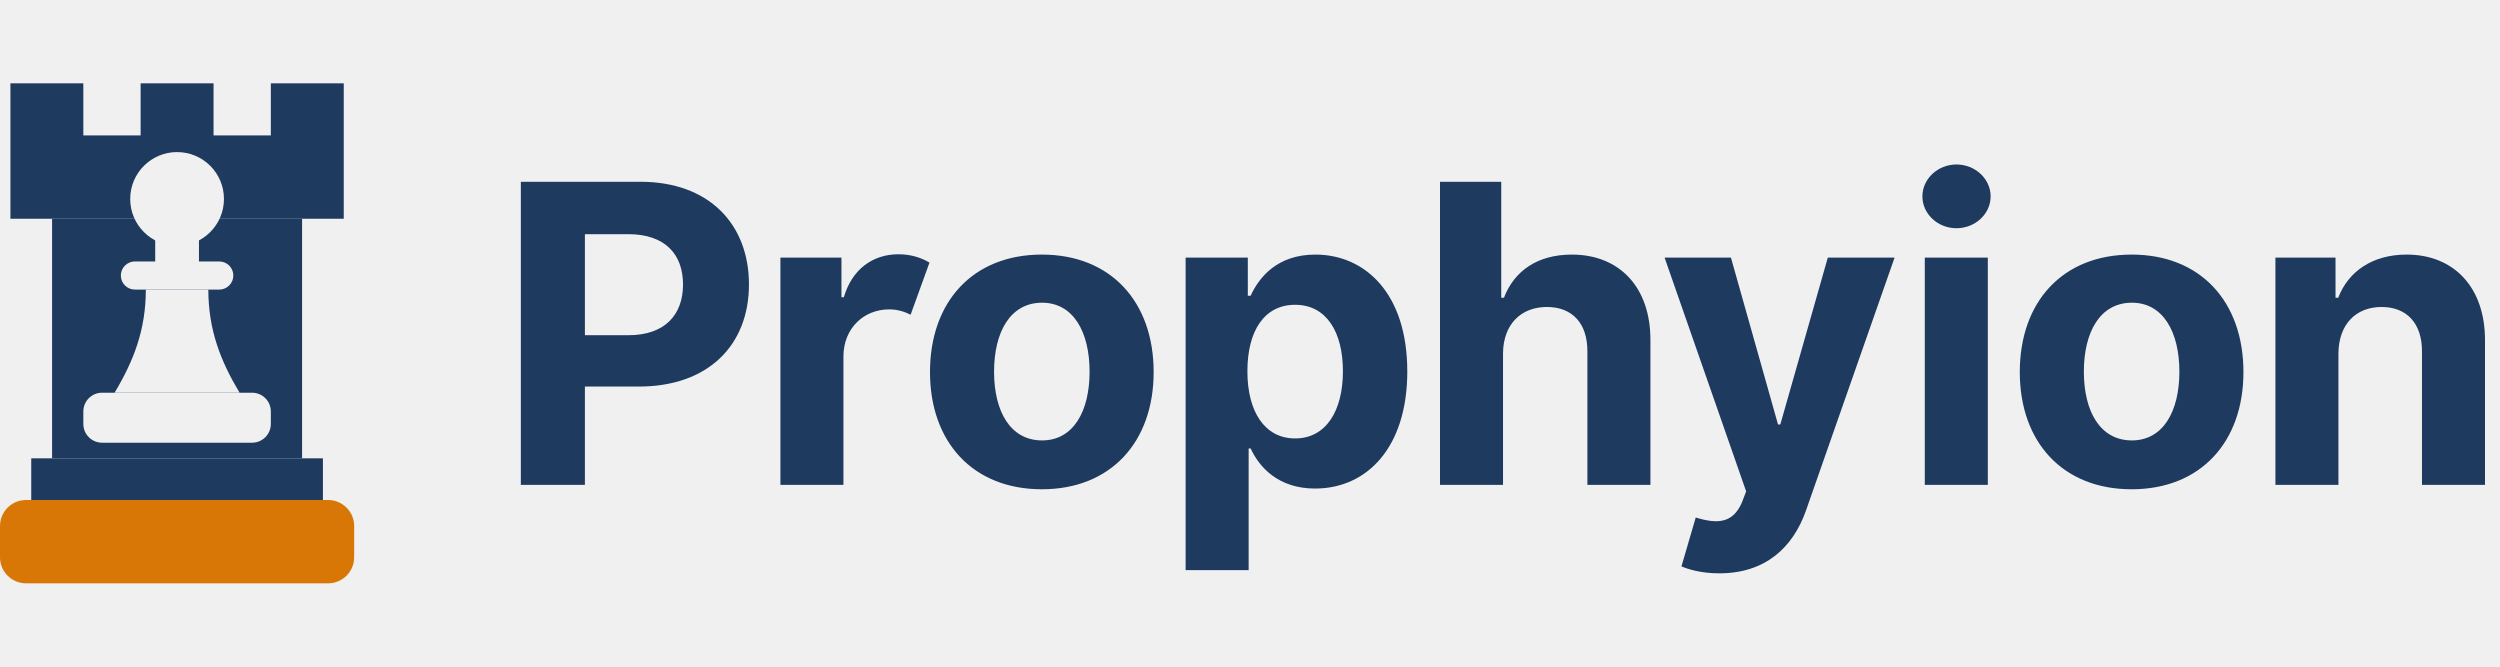
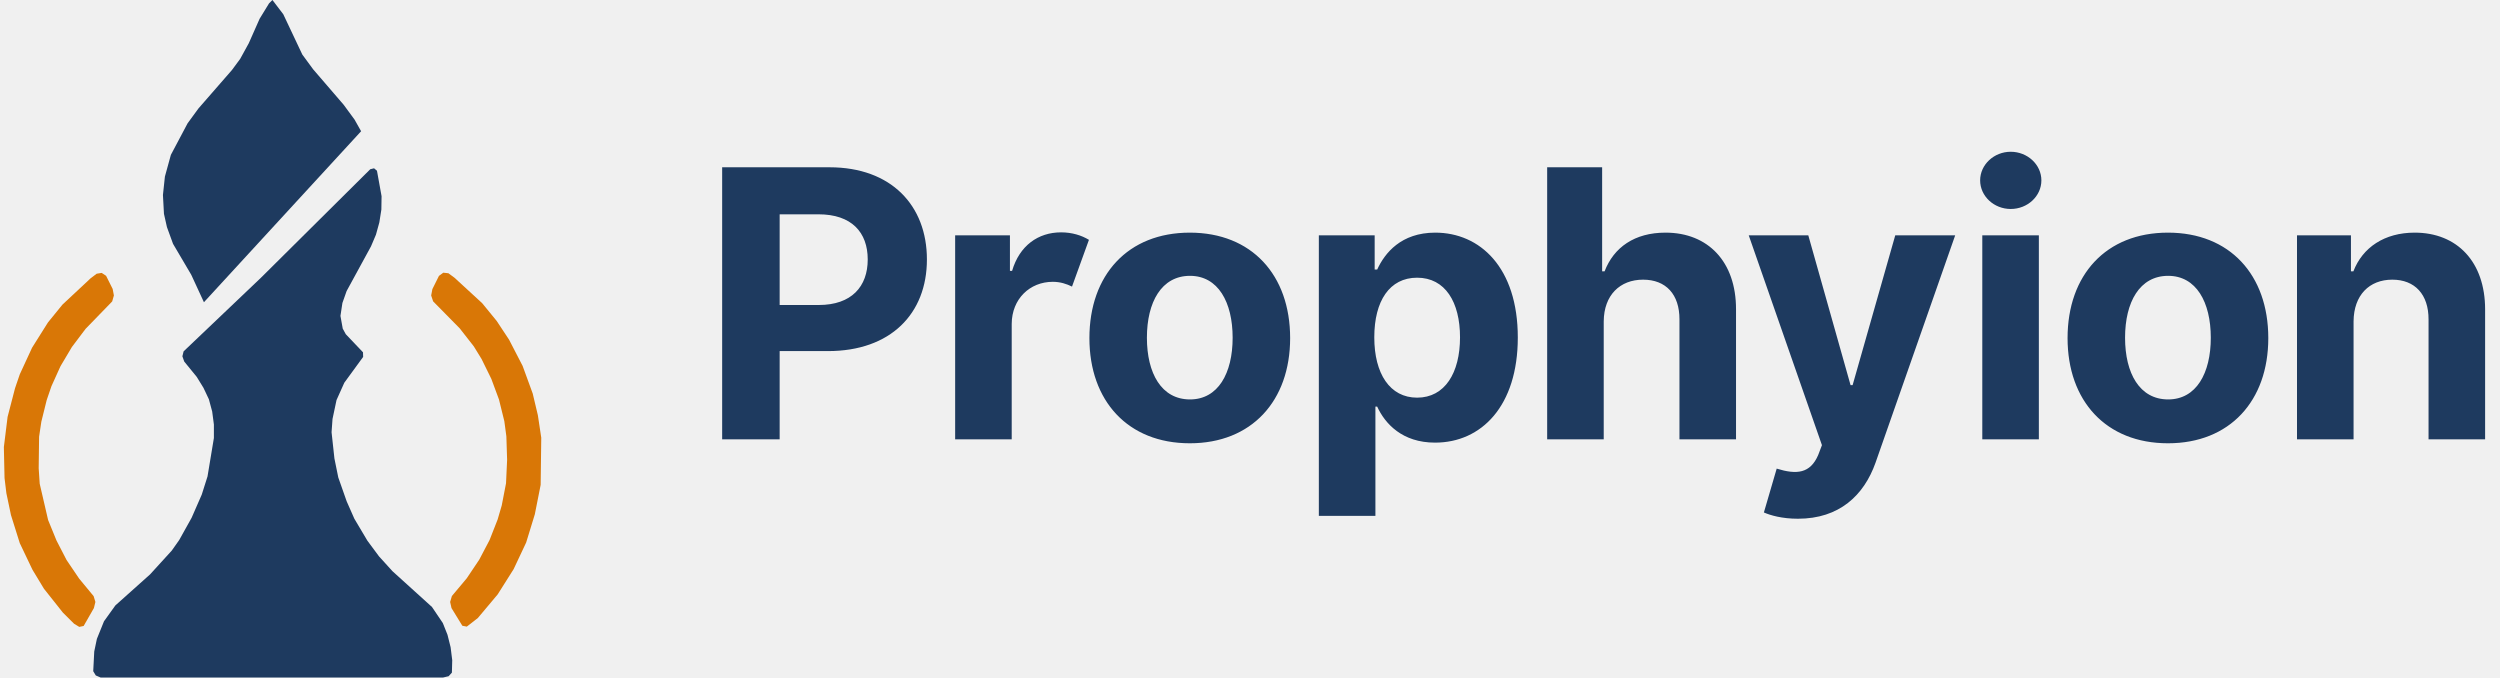
- <svg xmlns="http://www.w3.org/2000/svg" width="240" height="64" viewBox="0 0 240 64" role="img" aria-label="Prophyion">
-   <g transform="translate(-15 0)">
-     <g>
-       <mask id="promo-hole" maskUnits="userSpaceOnUse" x="0" y="0" width="64" height="64">
-         <rect width="64" height="64" fill="#fff" />
-         <g transform="translate(12.8 10.1) scale(0.6)">
-           <circle cx="32" cy="15" r="7.5" fill="#000" />
-           <rect x="28.5" y="20" width="7" height="6" fill="#000" />
-           <rect x="23" y="25" width="18" height="4.5" rx="2.25" fill="#000" />
-           <path fill="#000" d="M27 29.5H37C37 36 39 41 42 46H22C25 41 27 36 27 29.5Z" />
-           <rect x="17" y="46" width="30" height="8" rx="3" fill="#000" />
-         </g>
-       </mask>
-       <g mask="url(#promo-hole)">
-         <path fill="#1E3A5F" d="M16 8H23V13H28.5V8H35.5V13H41V8H48V21H16Z" />
-         <rect x="20" y="21" width="24" height="23" fill="#1E3A5F" />
-         <rect x="18" y="44" width="28" height="4" fill="#1E3A5F" />
-         <rect x="15" y="48" width="34" height="8" rx="2.5" fill="#D97706" />
-       </g>
+ <svg xmlns="http://www.w3.org/2000/svg" width="369" height="100" viewBox="0 0 368.58 100" role="img" aria-label="Prophyion">
+   <g>
+     <path fill="#1E3A5F" d="M55.00 24.84L54.44 24.98L38.30 41.00L26.89 51.86L26.71 52.59L26.98 53.36L28.83 55.63L29.82 57.24L30.62 58.93L31.11 60.75L31.36 62.66L31.36 64.65L30.42 70.32L29.57 73.00L28.07 76.43L26.24 79.71L25.14 81.27L21.94 84.78L16.82 89.36L15.14 91.70L14.09 94.30L13.70 96.16L13.55 99.07L13.93 99.70L14.64 100.00L65.19 100.00L66.01 99.81L66.49 99.28L66.54 97.45L66.30 95.53L65.84 93.69L65.15 91.96L63.55 89.59L57.73 84.32L55.74 82.13L54.02 79.81L52.09 76.56L50.96 74.00L49.72 70.47L49.15 67.67L48.73 63.80L48.87 61.84L49.46 59.05L50.61 56.49L53.39 52.68L53.37 52.00L50.83 49.33L50.38 48.51L50.04 46.63L50.33 44.72L50.95 42.96L54.55 36.36L55.28 34.64L55.78 32.83L56.08 30.93L56.11 28.96L55.43 25.20Z" />
+     <path fill="#1E3A5F" d="M40.00 0.00L39.50 0.50L38.11 2.77L36.51 6.38L35.24 8.69L34.03 10.33L29.08 16.01L27.48 18.20L25.01 22.86L24.13 26.06L23.84 28.78L23.99 31.56L24.43 33.52L25.33 35.99L28.02 40.56L29.89 44.61L53.09 19.37L52.12 17.65L50.52 15.47L46.01 10.23L44.41 8.05L41.60 2.10Z" />
+     <path fill="#D97706" d="M14.80 40.28L14.06 40.40L13.17 41.07L9.01 44.96L6.87 47.59L4.53 51.31L2.71 55.25L2.01 57.30L0.91 61.53L0.36 65.99L0.46 70.56L0.73 72.79L1.41 76.03L2.71 80.17L4.58 84.09L6.28 86.90L9.08 90.43L10.72 92.06L11.49 92.53L12.14 92.39L13.65 89.75L13.87 88.85L13.61 87.99L11.47 85.40L9.61 82.65L8.12 79.76L6.89 76.75L5.65 71.40L5.50 69.12L5.56 64.46L5.89 62.25L6.68 59.06L7.38 57.01L8.72 54.05L10.40 51.22L12.42 48.54L16.35 44.49L16.60 43.61L16.42 42.65L15.45 40.71Z" />
+     <path fill="#D97706" d="M65.22 40.25L64.58 40.72L63.61 42.67L63.43 43.61L63.72 44.48L67.64 48.46L69.72 51.12L70.87 52.99L72.31 55.92L73.44 58.97L74.23 62.17L74.53 64.40L74.64 67.87L74.48 71.33L73.85 74.59L73.24 76.68L72.05 79.71L70.53 82.60L68.68 85.36L66.49 87.97L66.23 88.85L66.43 89.75L68.03 92.36L68.69 92.49L70.32 91.22L73.25 87.73L75.60 84.01L77.45 80.08L78.73 75.91L79.59 71.57L79.68 64.61L79.18 61.29L78.42 58.09L76.93 54.01L74.93 50.14L73.10 47.37L70.95 44.74L66.87 40.99L65.97 40.33Z" />
+   </g>
+   <g transform="translate(105.00 21.02) scale(1.38)">
+     <g transform="translate(0 -14.79)">
+       <path fill="#1E3A5F" d="M1 46.55L7.15 46.55L7.15 37.11L12.32 37.11C19.01 37.11 22.90 33.12 22.90 27.31C22.90 21.53 19.08 17.45 12.48 17.45L1 17.45ZM7.15 32.18L7.15 22.48L11.30 22.48C14.85 22.48 16.57 24.41 16.57 27.31C16.57 30.20 14.85 32.18 11.33 32.18ZM25.92 46.55L31.97 46.55L31.97 34.20C31.98 31.53 33.91 29.70 36.36 29.70C37.18 29.70 37.85 29.93 38.42 30.21L40.23 25.21C39.44 24.73 38.42 24.41 37.25 24.41C34.79 24.41 32.80 25.84 32.01 28.53L31.78 28.53L31.78 24.73L25.92 24.73ZM51.02 46.97C57.63 46.97 61.75 42.44 61.75 35.72C61.75 28.96 57.63 24.44 51.02 24.44C44.40 24.44 40.28 28.96 40.28 35.72C40.28 42.44 44.40 46.97 51.02 46.97ZM51.04 42.28C47.99 42.28 46.43 39.49 46.43 35.68C46.43 31.87 47.99 29.06 51.04 29.06C54.04 29.06 55.60 31.87 55.60 35.68C55.60 39.49 54.04 42.28 51.04 42.28ZM64.82 54.73L70.87 54.73L70.87 43.05L71.06 43.05C71.90 44.87 73.73 46.90 77.25 46.90C82.22 46.90 86.10 42.97 86.10 35.66C86.10 28.16 82.05 24.44 77.27 24.44C73.62 24.44 71.87 26.62 71.06 28.39L70.79 28.39L70.79 24.73L64.82 24.73ZM70.75 35.64C70.75 31.74 72.39 29.26 75.33 29.26C78.33 29.26 79.92 31.86 79.92 35.64C79.92 39.44 78.30 42.09 75.33 42.09C72.42 42.09 70.75 39.53 70.75 35.64ZM95.29 33.93C95.31 31.12 97.03 29.47 99.50 29.47C101.95 29.47 103.40 31.05 103.39 33.73L103.39 46.55L109.44 46.55L109.44 32.65C109.45 27.54 106.44 24.44 101.90 24.44C98.59 24.44 96.37 26.01 95.38 28.58L95.12 28.58L95.12 17.45L89.24 17.45L89.24 46.55L95.29 46.55ZM116.06 55.04C120.49 55.04 123.12 52.54 124.36 49.05L132.88 24.73L126.47 24.73L121.91 40.75L121.69 40.75L117.17 24.73L110.80 24.73L118.63 47.17L118.23 48.22C117.38 50.21 115.92 50.34 113.79 49.68L112.42 54.37C113.11 54.67 114.34 55.04 116.06 55.04ZM135.78 46.55L141.83 46.55L141.83 24.73L135.78 24.73ZM138.82 21.91C140.62 21.91 142.10 20.54 142.10 18.85C142.10 17.17 140.62 15.79 138.82 15.79C137.03 15.79 135.55 17.17 135.55 18.85C135.55 20.54 137.03 21.91 138.82 21.91ZM155.64 46.97C162.25 46.97 166.37 42.44 166.37 35.72C166.37 28.96 162.25 24.44 155.64 24.44C149.02 24.44 144.90 28.96 144.90 35.72C144.90 42.44 149.02 46.97 155.64 46.97ZM155.66 42.28C152.61 42.28 151.05 39.49 151.05 35.68C151.05 31.87 152.61 29.06 155.66 29.06C158.66 29.06 160.22 31.87 160.22 35.68C160.22 39.49 158.66 42.28 155.66 42.28ZM175.49 33.93C175.51 31.12 177.18 29.47 179.63 29.47C182.06 29.47 183.52 31.06 183.51 33.73L183.51 46.55L189.56 46.55L189.56 32.65C189.56 27.57 186.57 24.44 182.03 24.44C178.79 24.44 176.45 26.03 175.47 28.58L175.21 28.58L175.21 24.73L169.44 24.73L169.44 46.55L175.49 46.55Z" />
    </g>
-     <path fill="#1E3A5F" d="M65 46.55L71.15 46.55L71.15 37.11L76.32 37.11C83.01 37.11 86.90 33.12 86.90 27.31C86.90 21.53 83.08 17.45 76.48 17.45L65 17.45ZM71.15 32.18L71.15 22.48L75.30 22.48C78.85 22.48 80.57 24.41 80.57 27.31C80.57 30.20 78.85 32.18 75.33 32.18ZM89.92 46.55L95.97 46.55L95.97 34.20C95.98 31.53 97.91 29.70 100.36 29.70C101.18 29.70 101.85 29.93 102.42 30.21L104.23 25.21C103.44 24.73 102.42 24.41 101.25 24.41C98.79 24.41 96.80 25.84 96.01 28.53L95.78 28.53L95.78 24.73L89.92 24.73ZM115.02 46.97C121.63 46.97 125.75 42.44 125.75 35.72C125.75 28.96 121.63 24.44 115.02 24.44C108.40 24.44 104.28 28.96 104.28 35.72C104.28 42.44 108.40 46.97 115.02 46.97ZM115.04 42.28C111.99 42.28 110.43 39.49 110.43 35.68C110.43 31.87 111.99 29.06 115.04 29.06C118.04 29.06 119.60 31.87 119.60 35.68C119.60 39.49 118.04 42.28 115.04 42.28ZM128.82 54.73L134.87 54.73L134.87 43.05L135.06 43.05C135.90 44.87 137.73 46.90 141.25 46.90C146.22 46.90 150.10 42.97 150.10 35.66C150.10 28.16 146.05 24.44 141.27 24.44C137.62 24.44 135.87 26.62 135.06 28.39L134.79 28.39L134.79 24.73L128.82 24.73ZM134.75 35.64C134.75 31.74 136.39 29.26 139.33 29.26C142.33 29.26 143.92 31.86 143.92 35.64C143.92 39.44 142.30 42.09 139.33 42.09C136.42 42.09 134.75 39.53 134.75 35.64ZM159.29 33.93C159.31 31.12 161.03 29.47 163.50 29.47C165.95 29.47 167.40 31.05 167.39 33.73L167.39 46.55L173.44 46.55L173.44 32.65C173.45 27.54 170.44 24.44 165.90 24.44C162.59 24.44 160.37 26.01 159.38 28.58L159.12 28.58L159.12 17.45L153.24 17.45L153.24 46.55L159.29 46.55ZM180.06 55.04C184.49 55.04 187.12 52.54 188.36 49.05L196.88 24.73L190.47 24.73L185.91 40.75L185.69 40.75L181.17 24.73L174.80 24.73L182.63 47.17L182.23 48.22C181.38 50.21 179.92 50.34 177.79 49.68L176.42 54.37C177.11 54.67 178.34 55.04 180.06 55.04ZM199.78 46.55L205.83 46.55L205.83 24.73L199.78 24.73ZM202.82 21.91C204.62 21.91 206.10 20.54 206.10 18.85C206.10 17.17 204.62 15.79 202.82 15.79C201.03 15.79 199.55 17.17 199.55 18.85C199.55 20.54 201.03 21.91 202.82 21.91ZM219.64 46.97C226.25 46.97 230.37 42.44 230.37 35.72C230.37 28.96 226.25 24.44 219.64 24.44C213.02 24.44 208.90 28.96 208.90 35.72C208.90 42.44 213.02 46.97 219.64 46.97ZM219.66 42.28C216.61 42.28 215.05 39.49 215.05 35.68C215.05 31.87 216.61 29.06 219.66 29.06C222.66 29.06 224.22 31.87 224.22 35.68C224.22 39.49 222.66 42.28 219.66 42.28ZM239.49 33.93C239.51 31.12 241.18 29.47 243.63 29.47C246.06 29.47 247.52 31.06 247.51 33.73L247.51 46.55L253.56 46.55L253.56 32.65C253.56 27.57 250.57 24.44 246.03 24.44C242.79 24.44 240.45 26.03 239.47 28.58L239.21 28.58L239.21 24.73L233.44 24.73L233.44 46.55L239.49 46.55Z" />
  </g>
</svg>
